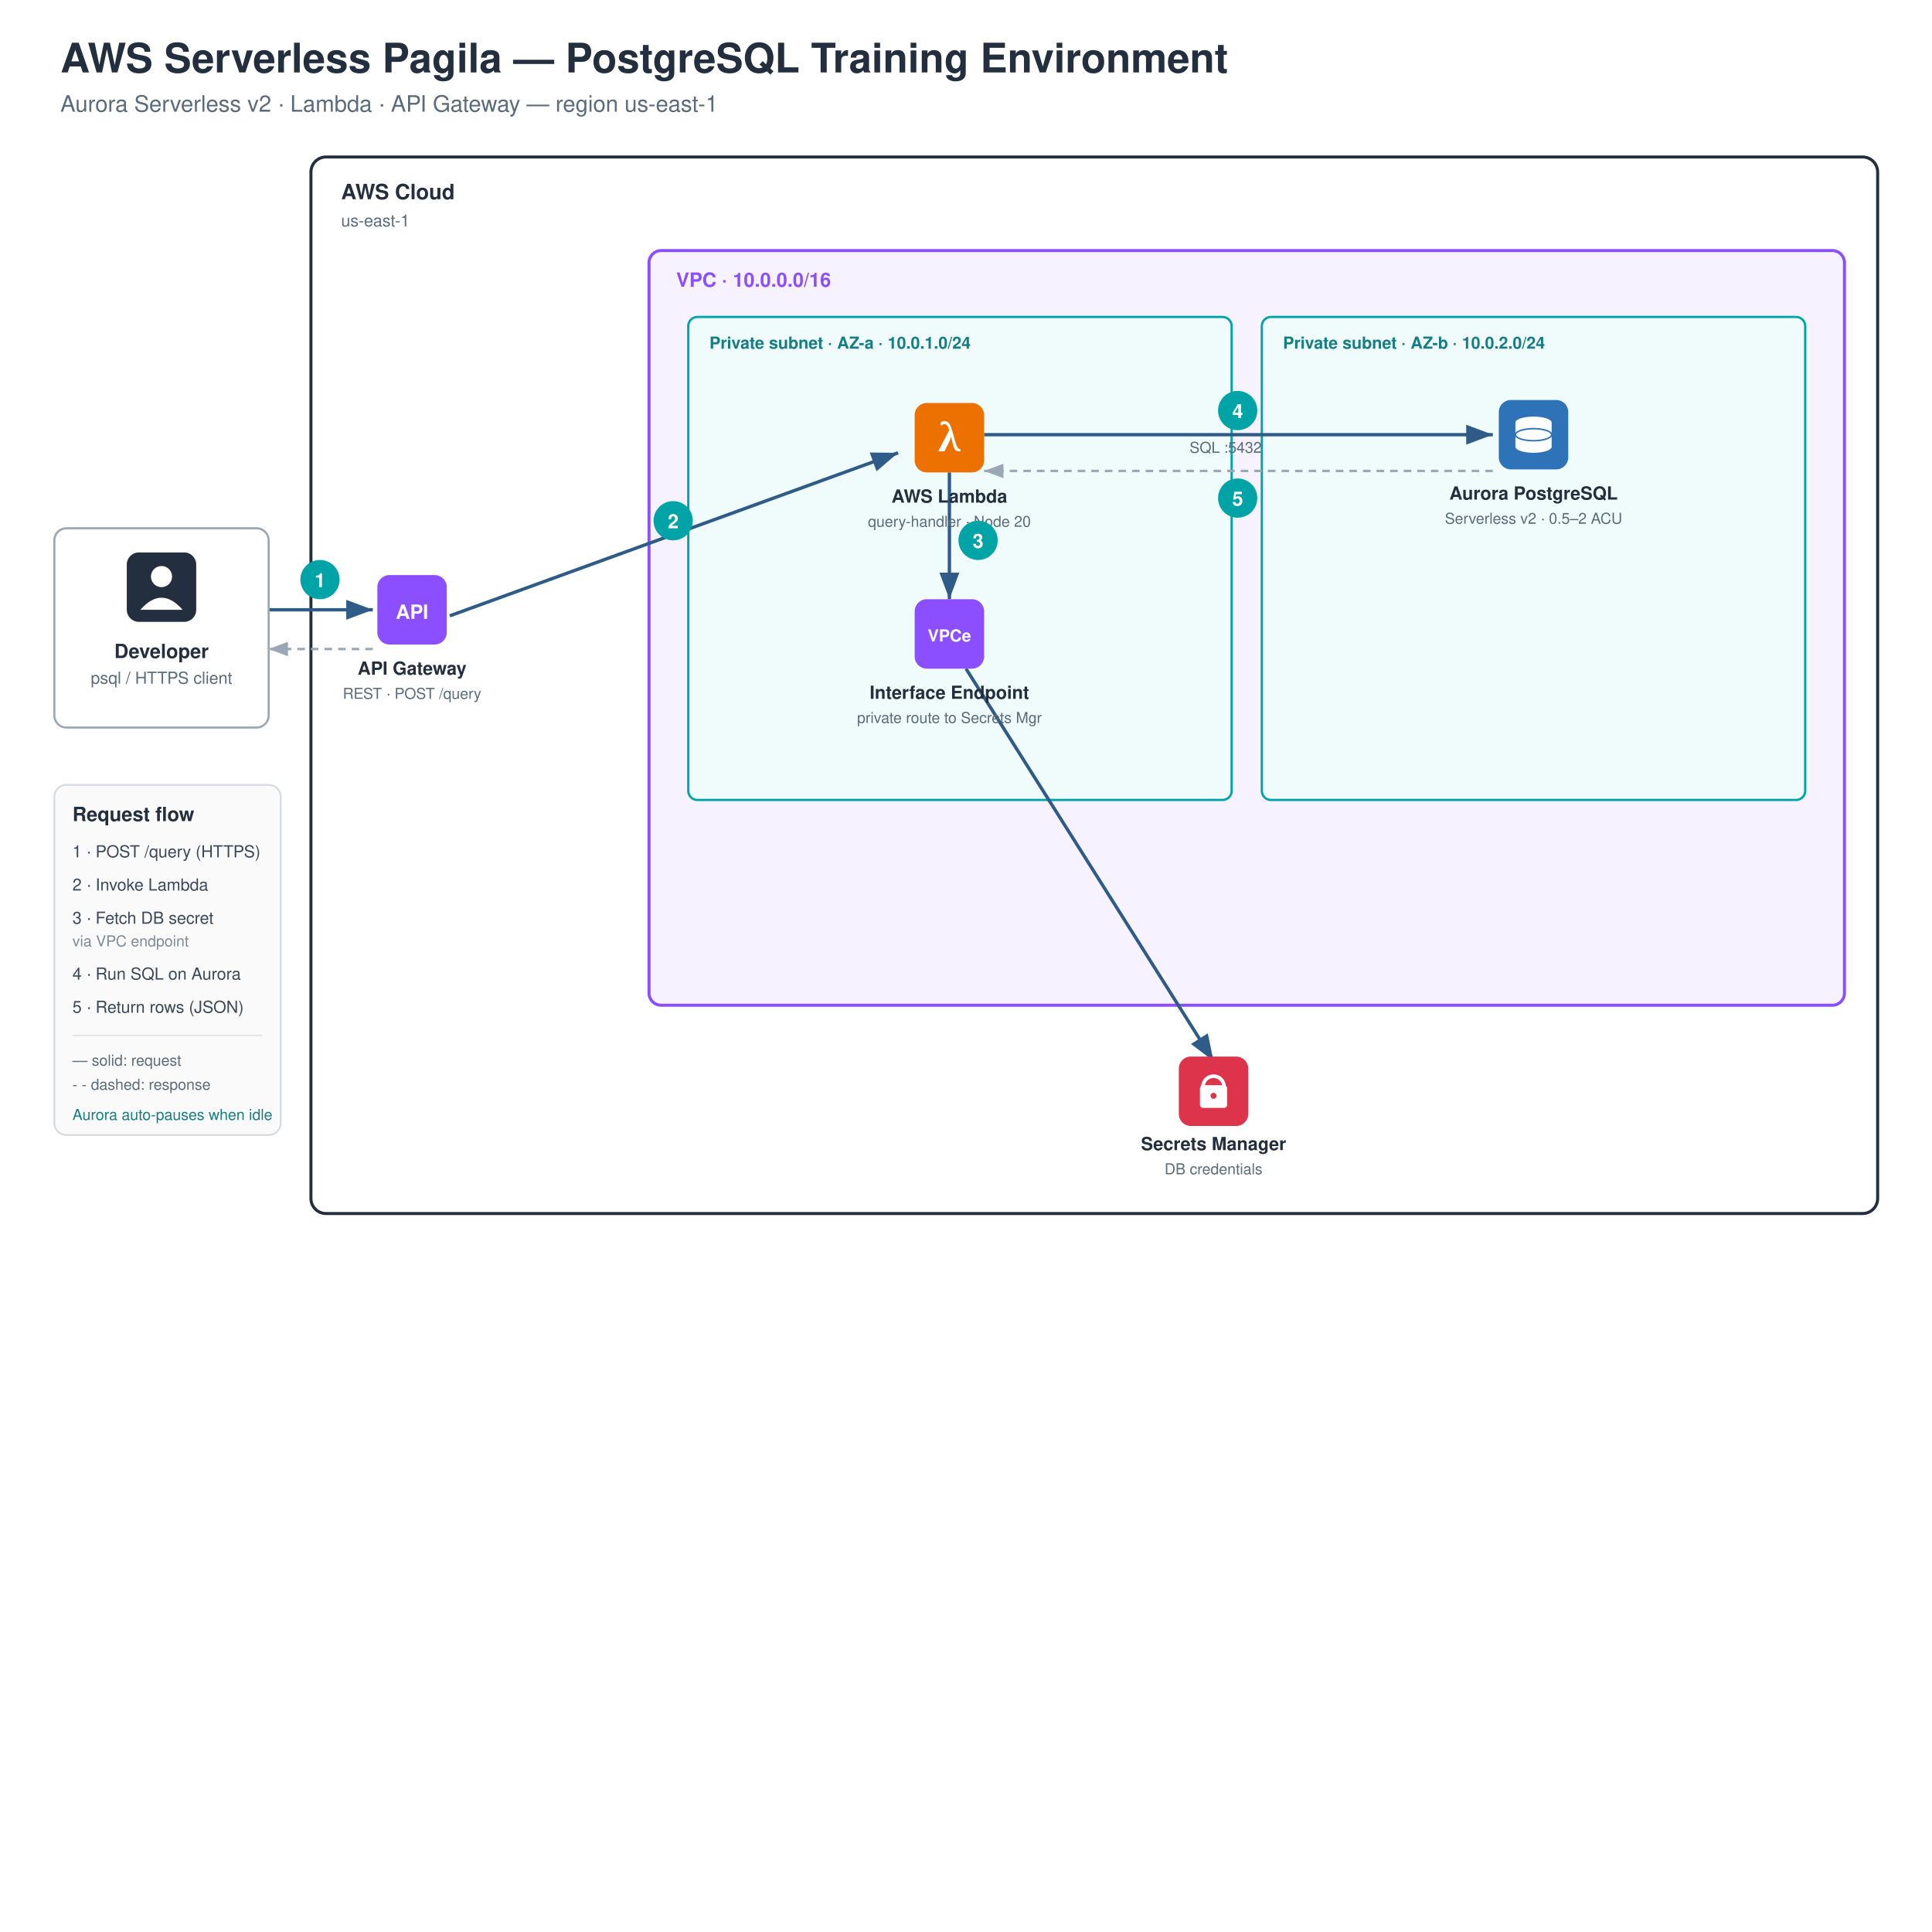
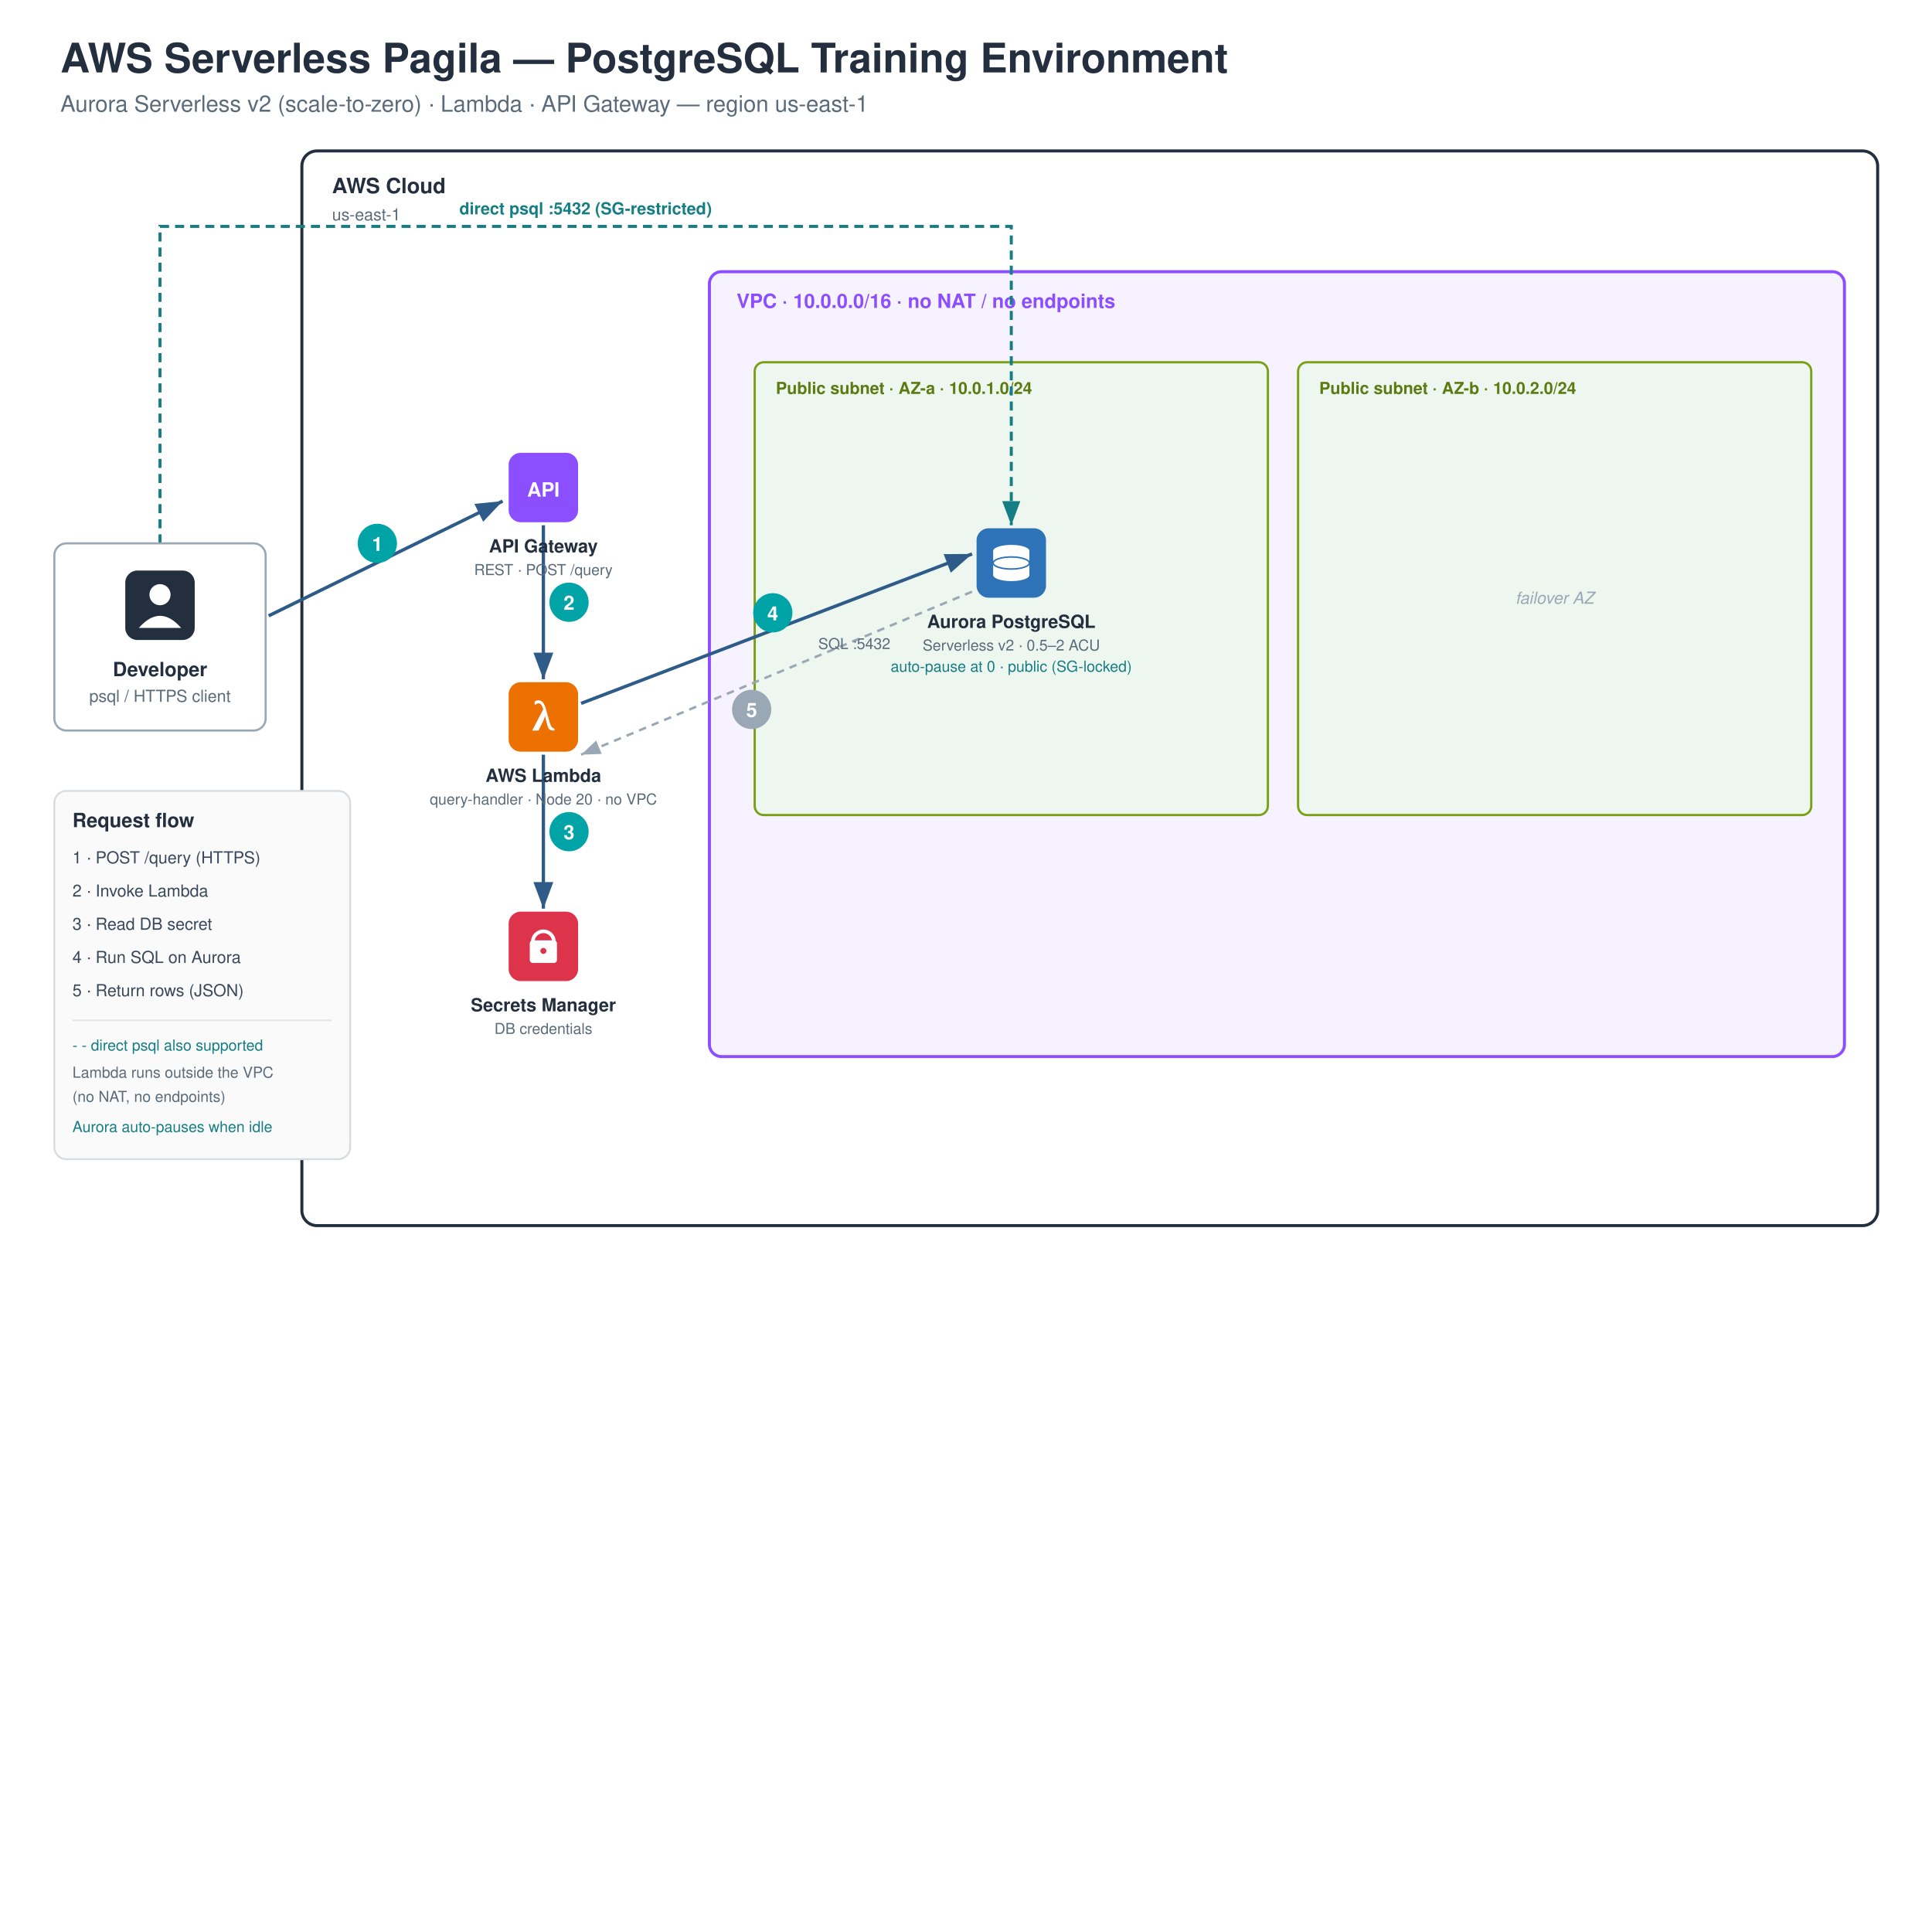
<svg xmlns="http://www.w3.org/2000/svg" width="1280" height="1280" viewBox="0 0 1280 1280" font-family="Helvetica, Arial, sans-serif">
  <rect x="0" y="0" width="1280" height="1280" fill="#ffffff" />
  <text x="40" y="48" font-size="27" font-weight="bold" fill="#232F3E">AWS Serverless Pagila — PostgreSQL Training Environment</text>
-   <text x="40" y="74" font-size="15" fill="#5A6B7B">Aurora Serverless v2 · Lambda · API Gateway — region us-east-1</text>
-   <rect x="206" y="104" width="1038" height="700" rx="10" fill="none" stroke="#232F3E" stroke-width="2" />
-   <text x="226" y="132" font-size="14" font-weight="bold" fill="#232F3E">AWS Cloud</text>
-   <text x="226" y="150" font-size="11" fill="#5A6B7B">us-east-1</text>
-   <rect x="430" y="166" width="792" height="500" rx="8" fill="#F7F2FF" stroke="#8C4FFF" stroke-width="2" />
-   <text x="448" y="190" font-size="13" font-weight="bold" fill="#8C4FFF">VPC · 10.0.0.0/16</text>
-   <rect x="456" y="210" width="360" height="320" rx="6" fill="#F0FBFB" stroke="#00A4A6" stroke-width="1.5" />
-   <text x="470" y="231" font-size="11" font-weight="bold" fill="#147E84">Private subnet · AZ-a · 10.0.1.0/24</text>
-   <rect x="836" y="210" width="360" height="320" rx="6" fill="#F0FBFB" stroke="#00A4A6" stroke-width="1.5" />
-   <text x="850" y="231" font-size="11" font-weight="bold" fill="#147E84">Private subnet · AZ-b · 10.0.2.0/24</text>
-   <line x1="178" y1="404" x2="247" y2="404" stroke="#2E5B88" stroke-width="2.2" marker-end="url(#arrow)" />
-   <line x1="247" y1="430" x2="178" y2="430" stroke="#9AA7B4" stroke-width="1.6" stroke-dasharray="5 4" marker-end="url(#arrowg)" />
-   <line x1="298" y1="408" x2="595" y2="300" stroke="#2E5B88" stroke-width="2.2" marker-end="url(#arrow)" />
-   <line x1="652" y1="288" x2="989" y2="288" stroke="#2E5B88" stroke-width="2.2" marker-end="url(#arrow)" />
-   <line x1="989" y1="312" x2="652" y2="312" stroke="#9AA7B4" stroke-width="1.6" stroke-dasharray="5 4" marker-end="url(#arrowg)" />
-   <line x1="629" y1="313" x2="629" y2="397" stroke="#2E5B88" stroke-width="2.2" marker-end="url(#arrow)" />
-   <line x1="640" y1="443" x2="804" y2="703" stroke="#2E5B88" stroke-width="2.2" marker-end="url(#arrow)" />
-   <rect x="36" y="350" width="142" height="132" rx="8" fill="#FFFFFF" stroke="#9AA7B4" stroke-width="1.4" />
+   <text x="40" y="74" font-size="15" fill="#5A6B7B">Aurora Serverless v2 (scale-to-zero) · Lambda · API Gateway — region us-east-1</text>
+   <rect x="200" y="100" width="1044" height="712" rx="10" fill="none" stroke="#232F3E" stroke-width="2" />
+   <text x="220" y="128" font-size="14" font-weight="bold" fill="#232F3E">AWS Cloud</text>
+   <text x="220" y="146" font-size="11" fill="#5A6B7B">us-east-1</text>
+   <rect x="470" y="180" width="752" height="520" rx="8" fill="#F7F2FF" stroke="#8C4FFF" stroke-width="2" />
+   <text x="488" y="204" font-size="13" font-weight="bold" fill="#8C4FFF">VPC · 10.0.0.0/16 · no NAT / no endpoints</text>
+   <rect x="500" y="240" width="340" height="300" rx="6" fill="#EEF7EF" stroke="#7AA116" stroke-width="1.5" />
+   <text x="514" y="261" font-size="11" font-weight="bold" fill="#5C7A12">Public subnet · AZ-a · 10.0.1.0/24</text>
+   <rect x="860" y="240" width="340" height="300" rx="6" fill="#EEF7EF" stroke="#7AA116" stroke-width="1.5" />
+   <text x="874" y="261" font-size="11" font-weight="bold" fill="#5C7A12">Public subnet · AZ-b · 10.0.2.0/24</text>
+   <text x="1030" y="400" font-size="11" fill="#9AA7B4" text-anchor="middle" font-style="italic">failover AZ</text>
+   <polyline points="106,360 106,150 670,150 670,348" fill="none" stroke="#147E84" stroke-width="2" stroke-dasharray="6 4" marker-end="url(#arrowt)" />
+   <line x1="178" y1="408" x2="333" y2="332" stroke="#2E5B88" stroke-width="2.2" marker-end="url(#arrow)" />
+   <line x1="360" y1="348" x2="360" y2="450" stroke="#2E5B88" stroke-width="2.2" marker-end="url(#arrow)" />
+   <line x1="360" y1="500" x2="360" y2="602" stroke="#2E5B88" stroke-width="2.2" marker-end="url(#arrow)" />
+   <line x1="385" y1="466" x2="644" y2="367" stroke="#2E5B88" stroke-width="2.2" marker-end="url(#arrow)" />
+   <line x1="644" y1="392" x2="385" y2="500" stroke="#9AA7B4" stroke-width="1.6" stroke-dasharray="5 4" marker-end="url(#arrowg)" />
+   <rect x="36" y="360" width="140" height="124" rx="8" fill="#FFFFFF" stroke="#9AA7B4" stroke-width="1.4" />
  <g>
-     <rect x="84" y="366" width="46" height="46" rx="8" fill="#232F3E" />
-     <circle cx="107" cy="382" r="7" fill="#ffffff" />
-     <path d="M93 404 q14 -16 28 0 z" fill="#ffffff" />
+     <rect x="83" y="378" width="46" height="46" rx="8" fill="#232F3E" />
+     <circle cx="106" cy="394" r="7" fill="#ffffff" />
+     <path d="M92 416 q14 -16 28 0 z" fill="#ffffff" />
  </g>
-   <text x="107" y="436" font-size="13" font-weight="bold" fill="#232F3E" text-anchor="middle">Developer</text>
-   <text x="107" y="453" font-size="11" fill="#5A6B7B" text-anchor="middle">psql / HTTPS client</text>
+   <text x="106" y="448" font-size="13" font-weight="bold" fill="#232F3E" text-anchor="middle">Developer</text>
+   <text x="106" y="465" font-size="11" fill="#5A6B7B" text-anchor="middle">psql / HTTPS client</text>
  <g>
-     <rect x="250" y="381" width="46" height="46" rx="8" fill="#8C4FFF" />
-     <text x="273" y="410" font-size="13" font-weight="bold" fill="#ffffff" text-anchor="middle">API</text>
+     <rect x="337" y="300" width="46" height="46" rx="8" fill="#8C4FFF" />
+     <text x="360" y="329" font-size="13" font-weight="bold" fill="#ffffff" text-anchor="middle">API</text>
  </g>
-   <text x="273" y="447" font-size="12" font-weight="bold" fill="#232F3E" text-anchor="middle">API Gateway</text>
-   <text x="273" y="463" font-size="10" fill="#5A6B7B" text-anchor="middle">REST · POST /query</text>
+   <text x="360" y="366" font-size="12" font-weight="bold" fill="#232F3E" text-anchor="middle">API Gateway</text>
+   <text x="360" y="381" font-size="10" fill="#5A6B7B" text-anchor="middle">REST · POST /query</text>
  <g>
-     <rect x="606" y="267" width="46" height="46" rx="8" fill="#ED7100" />
-     <text x="629" y="299" font-size="26" font-weight="bold" fill="#ffffff" text-anchor="middle" font-family="Georgia, serif">λ</text>
+     <rect x="337" y="452" width="46" height="46" rx="8" fill="#ED7100" />
+     <text x="360" y="484" font-size="26" font-weight="bold" fill="#ffffff" text-anchor="middle" font-family="Georgia, serif">λ</text>
  </g>
-   <text x="629" y="333" font-size="12" font-weight="bold" fill="#232F3E" text-anchor="middle">AWS Lambda</text>
-   <text x="629" y="349" font-size="10" fill="#5A6B7B" text-anchor="middle">query-handler · Node 20</text>
+   <text x="360" y="518" font-size="12" font-weight="bold" fill="#232F3E" text-anchor="middle">AWS Lambda</text>
+   <text x="360" y="533" font-size="10" fill="#5A6B7B" text-anchor="middle">query-handler · Node 20 · no VPC</text>
  <g>
-     <rect x="606" y="397" width="46" height="46" rx="8" fill="#8C4FFF" />
-     <text x="629" y="425" font-size="11" font-weight="bold" fill="#ffffff" text-anchor="middle">VPCe</text>
+     <rect x="337" y="604" width="46" height="46" rx="8" fill="#DD344C" />
+     <path d="M353 624 a7 7 0 0 1 14 0" fill="none" stroke="#ffffff" stroke-width="2.4" />
+     <rect x="351" y="623" width="18" height="15" rx="2" fill="#ffffff" />
+     <circle cx="360" cy="630" r="2" fill="#DD344C" />
  </g>
-   <text x="629" y="463" font-size="12" font-weight="bold" fill="#232F3E" text-anchor="middle">Interface Endpoint</text>
-   <text x="629" y="479" font-size="10" fill="#5A6B7B" text-anchor="middle">private route to Secrets Mgr</text>
+   <text x="360" y="670" font-size="12" font-weight="bold" fill="#232F3E" text-anchor="middle">Secrets Manager</text>
+   <text x="360" y="685" font-size="10" fill="#5A6B7B" text-anchor="middle">DB credentials</text>
  <g>
-     <rect x="993" y="265" width="46" height="46" rx="8" fill="#2E73B8" />
-     <ellipse cx="1016" cy="280" rx="12" ry="4" fill="#ffffff" />
-     <rect x="1004" y="280" width="24" height="16" fill="#ffffff" />
-     <ellipse cx="1016" cy="296" rx="12" ry="4" fill="#ffffff" />
-     <ellipse cx="1016" cy="288" rx="12" ry="4" fill="none" stroke="#2E73B8" stroke-width="1" />
+     <rect x="647" y="350" width="46" height="46" rx="8" fill="#2E73B8" />
+     <ellipse cx="670" cy="365" rx="12" ry="4" fill="#ffffff" />
+     <rect x="658" y="365" width="24" height="16" fill="#ffffff" />
+     <ellipse cx="670" cy="381" rx="12" ry="4" fill="#ffffff" />
+     <ellipse cx="670" cy="373" rx="12" ry="4" fill="none" stroke="#2E73B8" stroke-width="1" />
  </g>
-   <text x="1016" y="331" font-size="12" font-weight="bold" fill="#232F3E" text-anchor="middle">Aurora PostgreSQL</text>
-   <text x="1016" y="347" font-size="10" fill="#5A6B7B" text-anchor="middle">Serverless v2 · 0.5–2 ACU</text>
-   <g>
-     <rect x="781" y="700" width="46" height="46" rx="8" fill="#DD344C" />
-     <path d="M797 720 a7 7 0 0 1 14 0" fill="none" stroke="#ffffff" stroke-width="2.4" />
-     <rect x="795" y="719" width="18" height="15" rx="2" fill="#ffffff" />
-     <circle cx="804" cy="726" r="2" fill="#DD344C" />
+   <text x="670" y="416" font-size="12" font-weight="bold" fill="#232F3E" text-anchor="middle">Aurora PostgreSQL</text>
+   <text x="670" y="431" font-size="10" fill="#5A6B7B" text-anchor="middle">Serverless v2 · 0.5–2 ACU</text>
+   <text x="670" y="445" font-size="10" fill="#147E84" text-anchor="middle">auto-pause at 0 · public (SG-locked)</text>
+   <g font-size="13" font-weight="bold" fill="#ffffff" text-anchor="middle">
+     <circle cx="250" cy="360" r="13" fill="#00A4A6" />
+     <text x="250" y="365">1</text>
+     <circle cx="377" cy="399" r="13" fill="#00A4A6" />
+     <text x="377" y="404">2</text>
+     <circle cx="377" cy="551" r="13" fill="#00A4A6" />
+     <text x="377" y="556">3</text>
+     <circle cx="512" cy="406" r="13" fill="#00A4A6" />
+     <text x="512" y="411">4</text>
+     <circle cx="498" cy="470" r="13" fill="#9AA7B4" />
+     <text x="498" y="475">5</text>
  </g>
-   <text x="804" y="762" font-size="12" font-weight="bold" fill="#232F3E" text-anchor="middle">Secrets Manager</text>
-   <text x="804" y="778" font-size="10" fill="#5A6B7B" text-anchor="middle">DB credentials</text>
-   <g font-size="13" font-weight="bold" fill="#ffffff" text-anchor="middle">
-     <circle cx="212" cy="384" r="13" fill="#00A4A6" />
-     <text x="212" y="389">1</text>
-     <circle cx="446" cy="345" r="13" fill="#00A4A6" />
-     <text x="446" y="350">2</text>
-     <circle cx="648" cy="358" r="13" fill="#00A4A6" />
-     <text x="648" y="363">3</text>
-     <circle cx="820" cy="272" r="13" fill="#00A4A6" />
-     <text x="820" y="277">4</text>
-     <circle cx="820" cy="330" r="13" fill="#00A4A6" />
-     <text x="820" y="335">5</text>
+   <text x="566" y="430" font-size="10" fill="#5A6B7B" text-anchor="middle">SQL :5432</text>
+   <text x="388" y="142" font-size="11" fill="#147E84" text-anchor="middle" font-weight="bold">direct psql :5432 (SG-restricted)</text>
+   <rect x="36" y="524" width="196" height="244" rx="8" fill="#FAFAFA" stroke="#D6DBE0" stroke-width="1.2" />
+   <text x="48" y="548" font-size="13" font-weight="bold" fill="#232F3E">Request flow</text>
+   <g font-size="11" fill="#39485A">
+     <text x="48" y="572">1 · POST /query (HTTPS)</text>
+     <text x="48" y="594">2 · Invoke Lambda</text>
+     <text x="48" y="616">3 · Read DB secret</text>
+     <text x="48" y="638">4 · Run SQL on Aurora</text>
+     <text x="48" y="660">5 · Return rows (JSON)</text>
  </g>
-   <text x="812" y="300" font-size="10" fill="#5A6B7B" text-anchor="middle">SQL :5432</text>
-   <rect x="36" y="520" width="150" height="232" rx="8" fill="#FAFAFA" stroke="#D6DBE0" stroke-width="1.2" />
-   <text x="48" y="544" font-size="13" font-weight="bold" fill="#232F3E">Request flow</text>
-   <g font-size="11" fill="#39485A">
-     <text x="48" y="568">1 · POST /query (HTTPS)</text>
-     <text x="48" y="590">2 · Invoke Lambda</text>
-     <text x="48" y="612">3 · Fetch DB secret</text>
-     <text x="48" y="627" fill="#7C8A99" font-size="10">via VPC endpoint</text>
-     <text x="48" y="649">4 · Run SQL on Aurora</text>
-     <text x="48" y="671">5 · Return rows (JSON)</text>
-   </g>
-   <line x1="48" y1="686" x2="174" y2="686" stroke="#E0E4E8" stroke-width="1" />
-   <text x="48" y="706" font-size="10" fill="#5A6B7B">— solid: request</text>
-   <text x="48" y="722" font-size="10" fill="#5A6B7B">- - dashed: response</text>
-   <text x="48" y="742" font-size="10" fill="#147E84">Aurora auto-pauses when idle</text>
+   <line x1="48" y1="676" x2="220" y2="676" stroke="#E0E4E8" stroke-width="1" />
+   <text x="48" y="696" font-size="10" fill="#147E84">- - direct psql also supported</text>
+   <text x="48" y="714" font-size="10" fill="#5A6B7B">Lambda runs outside the VPC</text>
+   <text x="48" y="730" font-size="10" fill="#5A6B7B">(no NAT, no endpoints)</text>
+   <text x="48" y="750" font-size="10" fill="#147E84">Aurora auto-pauses when idle</text>
  <defs>
    <marker id="arrow" markerWidth="10" markerHeight="10" refX="8" refY="3" orient="auto" markerUnits="strokeWidth">
      <path d="M0,0 L8,3 L0,6 z" fill="#2E5B88" />
    </marker>
    <marker id="arrowg" markerWidth="10" markerHeight="10" refX="8" refY="3" orient="auto" markerUnits="strokeWidth">
      <path d="M0,0 L8,3 L0,6 z" fill="#9AA7B4" />
    </marker>
+     <marker id="arrowt" markerWidth="10" markerHeight="10" refX="8" refY="3" orient="auto" markerUnits="strokeWidth">
+       <path d="M0,0 L8,3 L0,6 z" fill="#147E84" />
+     </marker>
  </defs>
</svg>
